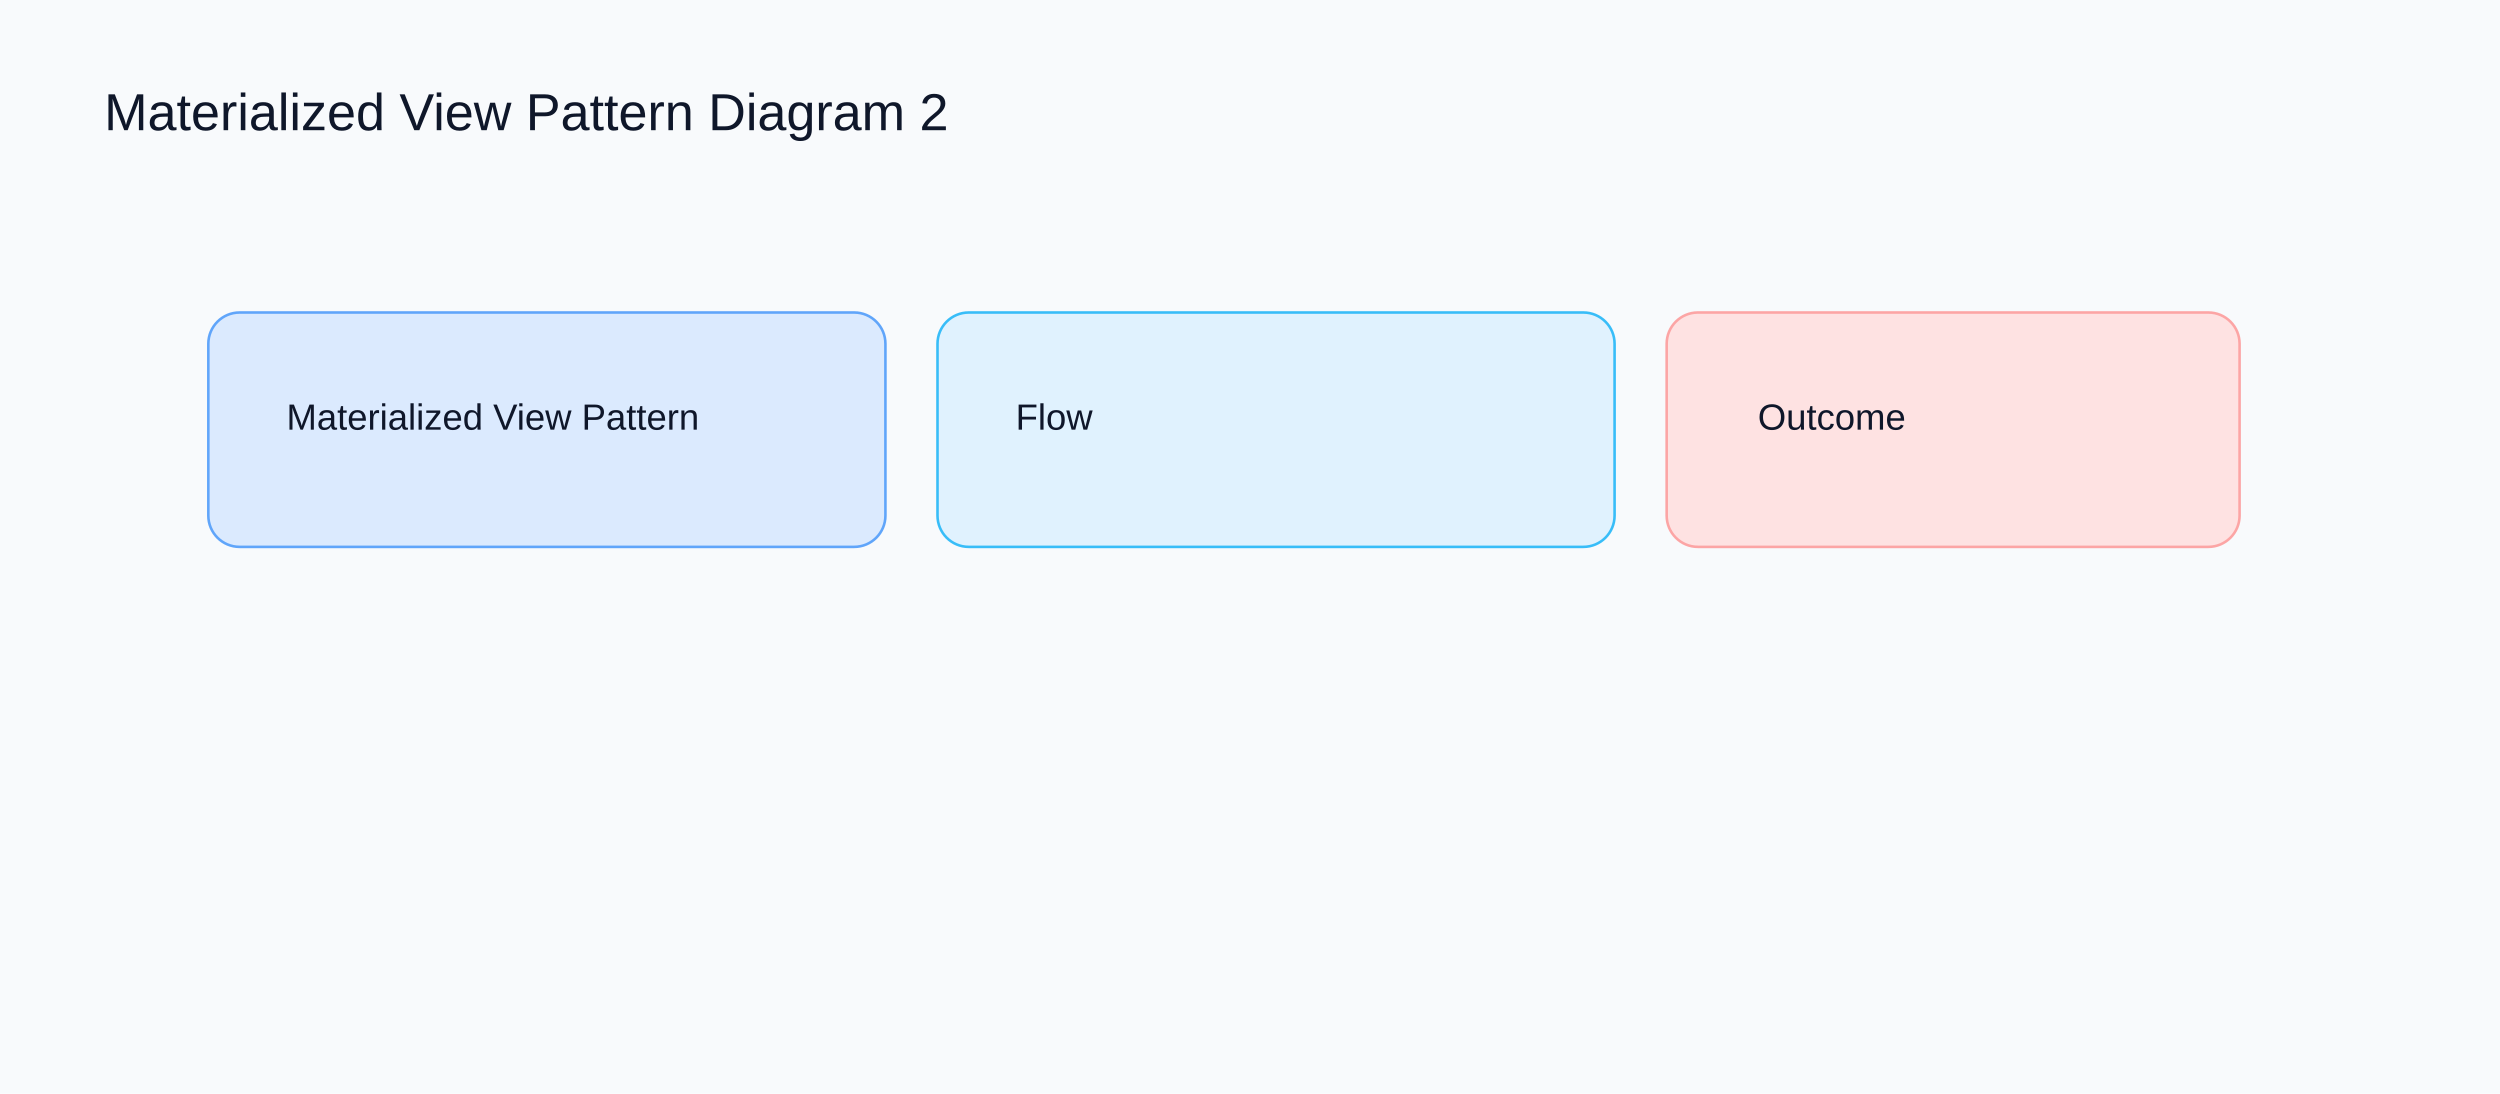
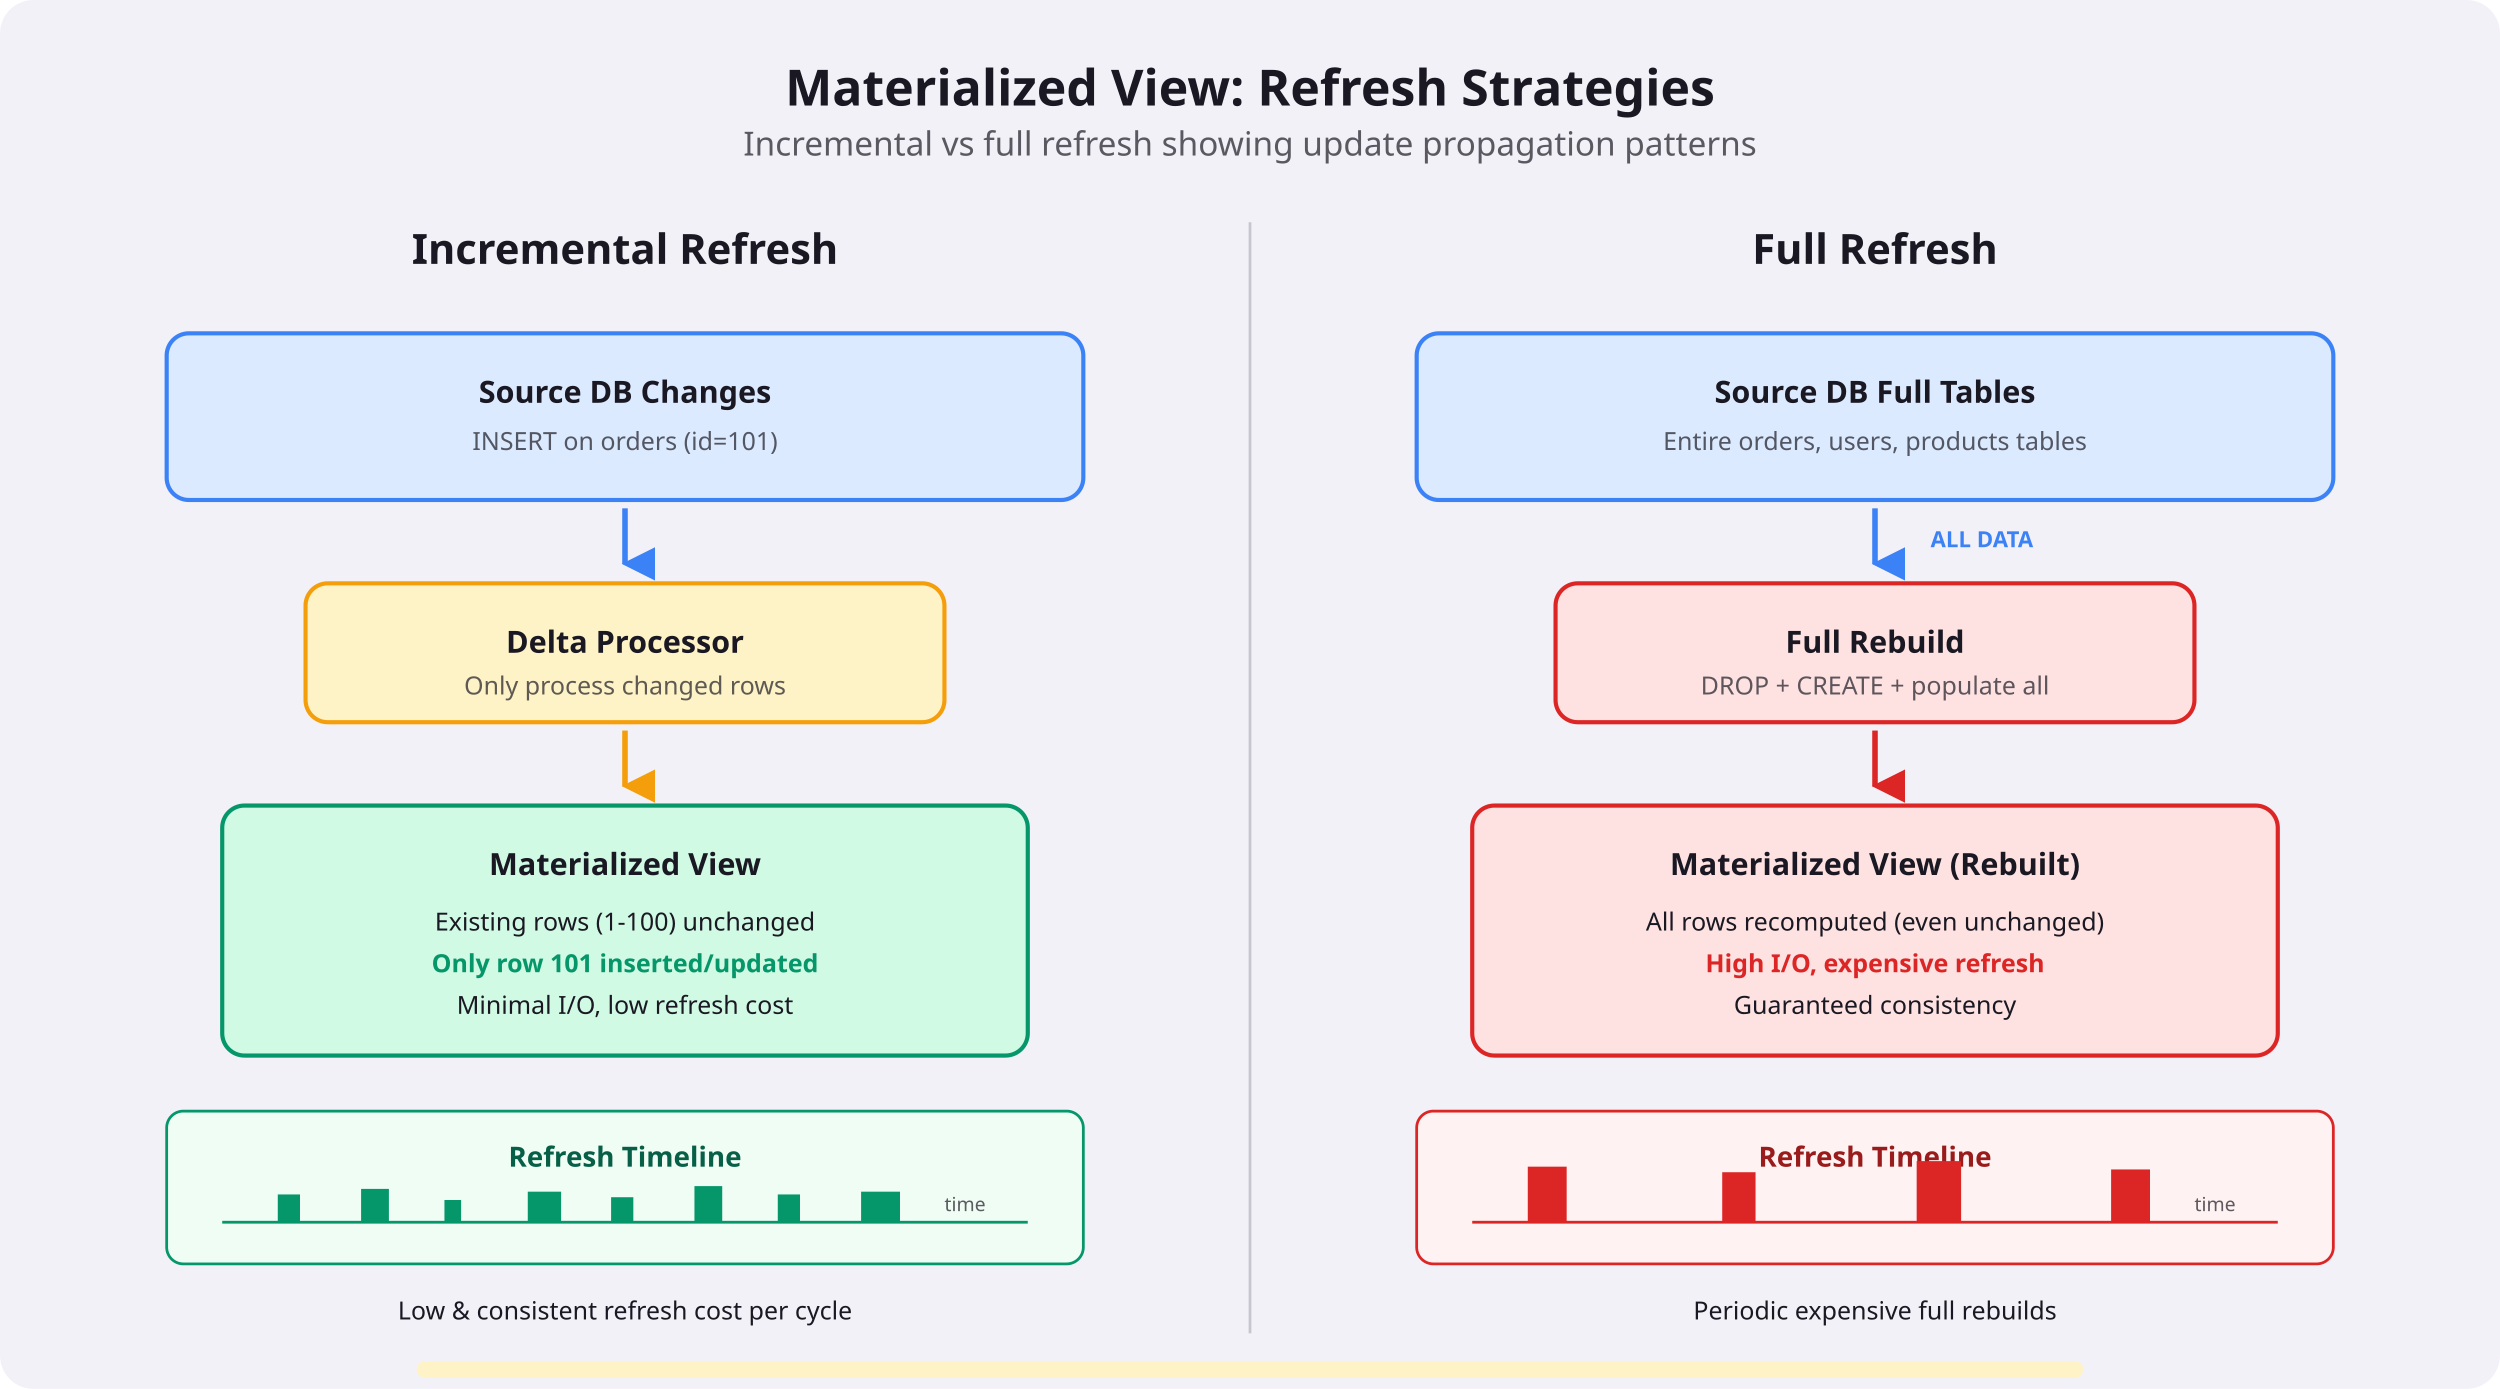
- <svg xmlns="http://www.w3.org/2000/svg" width="960" height="420" viewBox="0 0 960 420">
-   <rect width="960" height="420" fill="#f8fafc" />
-   <text x="40" y="50" font-family="Arial" font-size="20" fill="#0f172a">Materialized View Pattern Diagram 2</text>
-   <rect x="80" y="120" width="260" height="90" rx="12" fill="#dbeafe" stroke="#60a5fa" />
-   <text x="110" y="165" font-family="Arial" font-size="14" fill="#0f172a">Materialized View Pattern</text>
-   <rect x="360" y="120" width="260" height="90" rx="12" fill="#e0f2fe" stroke="#38bdf8" />
-   <text x="390" y="165" font-family="Arial" font-size="14" fill="#0f172a">Flow</text>
-   <rect x="640" y="120" width="220" height="90" rx="12" fill="#fee2e2" stroke="#fca5a5" />
-   <text x="675" y="165" font-family="Arial" font-size="14" fill="#0f172a">Outcome</text>
+ <svg xmlns="http://www.w3.org/2000/svg" width="900" height="500" viewBox="0 0 900 500" font-family="system-ui, sans-serif">
+   <rect width="900" height="500" rx="12" fill="#f3f1f8" />
+   <text x="450" y="38" font-size="18" font-weight="700" fill="#1a1822" text-anchor="middle">Materialized View: Refresh Strategies</text>
+   <text x="450" y="56" font-size="12" fill="#1a1822" opacity="0.7" text-anchor="middle">Incremental vs full refresh showing update propagation patterns</text>
+   <text x="225" y="95" font-size="15" font-weight="700" fill="#1a1822" text-anchor="middle">Incremental Refresh</text>
+   <rect x="60" y="120" width="330" height="60" rx="8" fill="#dbeafe" stroke="#3b82f6" stroke-width="1.5" />
+   <text x="225" y="145" font-size="11" font-weight="700" fill="#1a1822" text-anchor="middle">Source DB Changes</text>
+   <text x="225" y="162" font-size="9" font-weight="400" fill="#1a1822" opacity="0.7" text-anchor="middle">INSERT on orders (id=101)</text>
+   <line x1="225" y1="183" x2="225" y2="203" stroke="#3b82f6" stroke-width="2" marker-end="url(#arrowBlue)" />
+   <rect x="110" y="210" width="230" height="50" rx="8" fill="#fef3c7" stroke="#f59e0b" stroke-width="1.5" />
+   <text x="225" y="235" font-size="11" font-weight="700" fill="#1a1822" text-anchor="middle">Delta Processor</text>
+   <text x="225" y="250" font-size="9" font-weight="400" fill="#1a1822" opacity="0.7" text-anchor="middle">Only process changed rows</text>
+   <line x1="225" y1="263" x2="225" y2="283" stroke="#f59e0b" stroke-width="2" marker-end="url(#arrowAmber)" />
+   <rect x="80" y="290" width="290" height="90" rx="8" fill="#d1fae5" stroke="#059669" stroke-width="1.5" />
+   <text x="225" y="315" font-size="11" font-weight="700" fill="#1a1822" text-anchor="middle">Materialized View</text>
+   <text x="225" y="335" font-size="9" font-weight="400" fill="#1a1822" text-anchor="middle">Existing rows (1-100) unchanged</text>
+   <text x="225" y="350" font-size="9" font-weight="700" fill="#059669" text-anchor="middle">Only row 101 inserted/updated</text>
+   <text x="225" y="365" font-size="9" font-weight="400" fill="#1a1822" text-anchor="middle">Minimal I/O, low refresh cost</text>
+   <rect x="60" y="400" width="330" height="55" rx="6" fill="#f0fdf4" stroke="#059669" stroke-width="1" />
+   <text x="225" y="420" font-size="10" font-weight="700" fill="#065f46" text-anchor="middle">Refresh Timeline</text>
+   <line x1="80" y1="440" x2="370" y2="440" stroke="#059669" stroke-width="1" />
+   <rect x="100" y="430" width="8" height="10" fill="#059669" />
+   <rect x="130" y="428" width="10" height="12" fill="#059669" />
+   <rect x="160" y="432" width="6" height="8" fill="#059669" />
+   <rect x="190" y="429" width="12" height="11" fill="#059669" />
+   <rect x="220" y="431" width="8" height="9" fill="#059669" />
+   <rect x="250" y="427" width="10" height="13" fill="#059669" />
+   <rect x="280" y="430" width="8" height="10" fill="#059669" />
+   <rect x="310" y="429" width="14" height="11" fill="#059669" />
+   <text x="340" y="436" font-size="7" font-weight="400" fill="#1a1822" opacity="0.7">time</text>
+   <text x="225" y="475" font-size="9" font-weight="400" fill="#1a1822" text-anchor="middle">Low &amp; consistent refresh cost per cycle</text>
+   <line x1="450" y1="80" x2="450" y2="480" stroke="#1a1822" stroke-width="1" opacity="0.2" />
+   <text x="675" y="95" font-size="15" font-weight="700" fill="#1a1822" text-anchor="middle">Full Refresh</text>
+   <rect x="510" y="120" width="330" height="60" rx="8" fill="#dbeafe" stroke="#3b82f6" stroke-width="1.5" />
+   <text x="675" y="145" font-size="11" font-weight="700" fill="#1a1822" text-anchor="middle">Source DB Full Tables</text>
+   <text x="675" y="162" font-size="9" font-weight="400" fill="#1a1822" opacity="0.7" text-anchor="middle">Entire orders, users, products tables</text>
+   <line x1="675" y1="183" x2="675" y2="203" stroke="#3b82f6" stroke-width="2" marker-end="url(#arrowBlue)" />
+   <text x="695" y="197" font-size="8" font-weight="700" fill="#3b82f6">ALL DATA</text>
+   <rect x="560" y="210" width="230" height="50" rx="8" fill="#fee2e2" stroke="#dc2626" stroke-width="1.5" />
+   <text x="675" y="235" font-size="11" font-weight="700" fill="#1a1822" text-anchor="middle">Full Rebuild</text>
+   <text x="675" y="250" font-size="9" font-weight="400" fill="#1a1822" opacity="0.7" text-anchor="middle">DROP + CREATE + populate all</text>
+   <line x1="675" y1="263" x2="675" y2="283" stroke="#dc2626" stroke-width="2" marker-end="url(#arrowRed)" />
+   <rect x="530" y="290" width="290" height="90" rx="8" fill="#fee2e2" stroke="#dc2626" stroke-width="1.5" />
+   <text x="675" y="315" font-size="11" font-weight="700" fill="#1a1822" text-anchor="middle">Materialized View (Rebuilt)</text>
+   <text x="675" y="335" font-size="9" font-weight="400" fill="#1a1822" text-anchor="middle">All rows recomputed (even unchanged)</text>
+   <text x="675" y="350" font-size="9" font-weight="700" fill="#dc2626" text-anchor="middle">High I/O, expensive refresh</text>
+   <text x="675" y="365" font-size="9" font-weight="400" fill="#1a1822" text-anchor="middle">Guaranteed consistency</text>
+   <rect x="510" y="400" width="330" height="55" rx="6" fill="#fef2f2" stroke="#dc2626" stroke-width="1" />
+   <text x="675" y="420" font-size="10" font-weight="700" fill="#991b1b" text-anchor="middle">Refresh Timeline</text>
+   <line x1="530" y1="440" x2="820" y2="440" stroke="#dc2626" stroke-width="1" />
+   <rect x="550" y="420" width="14" height="20" fill="#dc2626" />
+   <rect x="620" y="422" width="12" height="18" fill="#dc2626" />
+   <rect x="690" y="418" width="16" height="22" fill="#dc2626" />
+   <rect x="760" y="421" width="14" height="19" fill="#dc2626" />
+   <text x="790" y="436" font-size="7" font-weight="400" fill="#1a1822" opacity="0.7">time</text>
+   <text x="675" y="475" font-size="9" font-weight="400" fill="#1a1822" text-anchor="middle">Periodic expensive full rebuilds</text>
+   <defs>
+     <marker id="arrowBlue" viewBox="0 0 10 10" refX="5" refY="9" markerWidth="6" markerHeight="6" orient="auto">
+       <path d="M 0 0 L 10 0 L 5 10 z" fill="#3b82f6" />
+     </marker>
+     <marker id="arrowAmber" viewBox="0 0 10 10" refX="5" refY="9" markerWidth="6" markerHeight="6" orient="auto">
+       <path d="M 0 0 L 10 0 L 5 10 z" fill="#f59e0b" />
+     </marker>
+     <marker id="arrowRed" viewBox="0 0 10 10" refX="5" refY="9" markerWidth="6" markerHeight="6" orient="auto">
+       <path d="M 0 0 L 10 0 L 5 10 z" fill="#dc2626" />
+     </marker>
+   </defs>
+   <rect x="150" y="490" width="600" height="6" rx="3" fill="#fef3c7" />
</svg>
